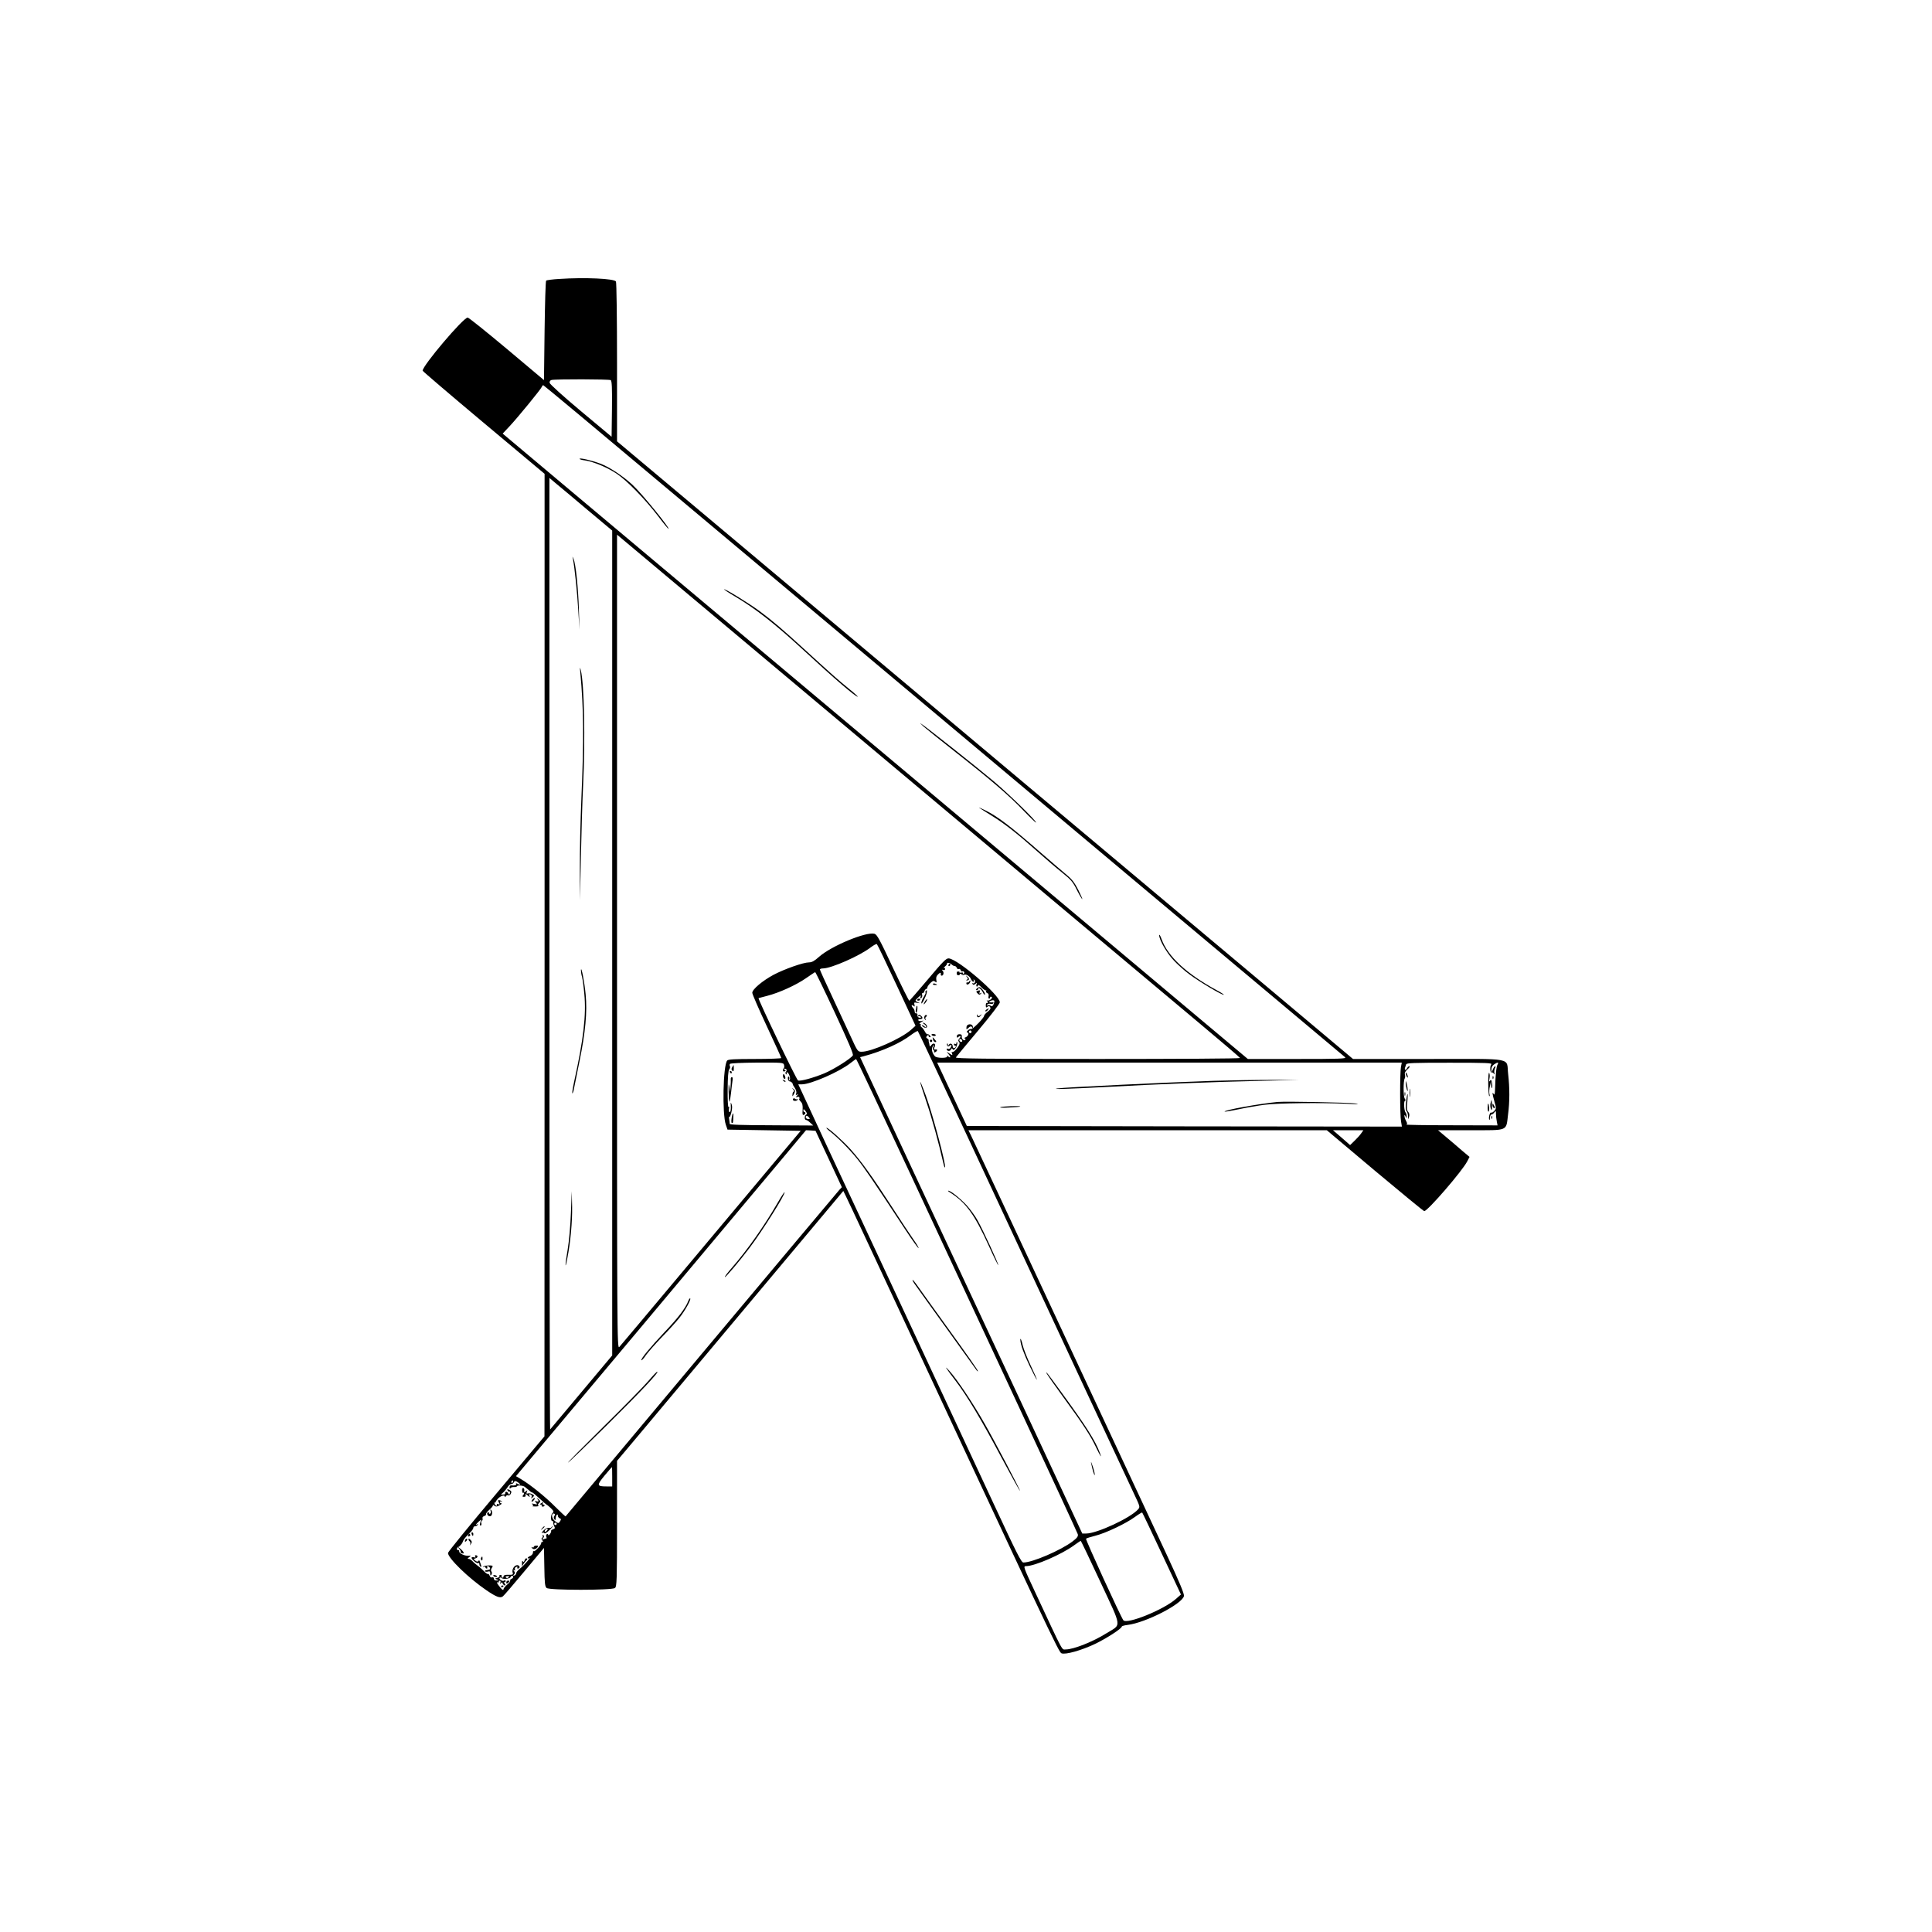
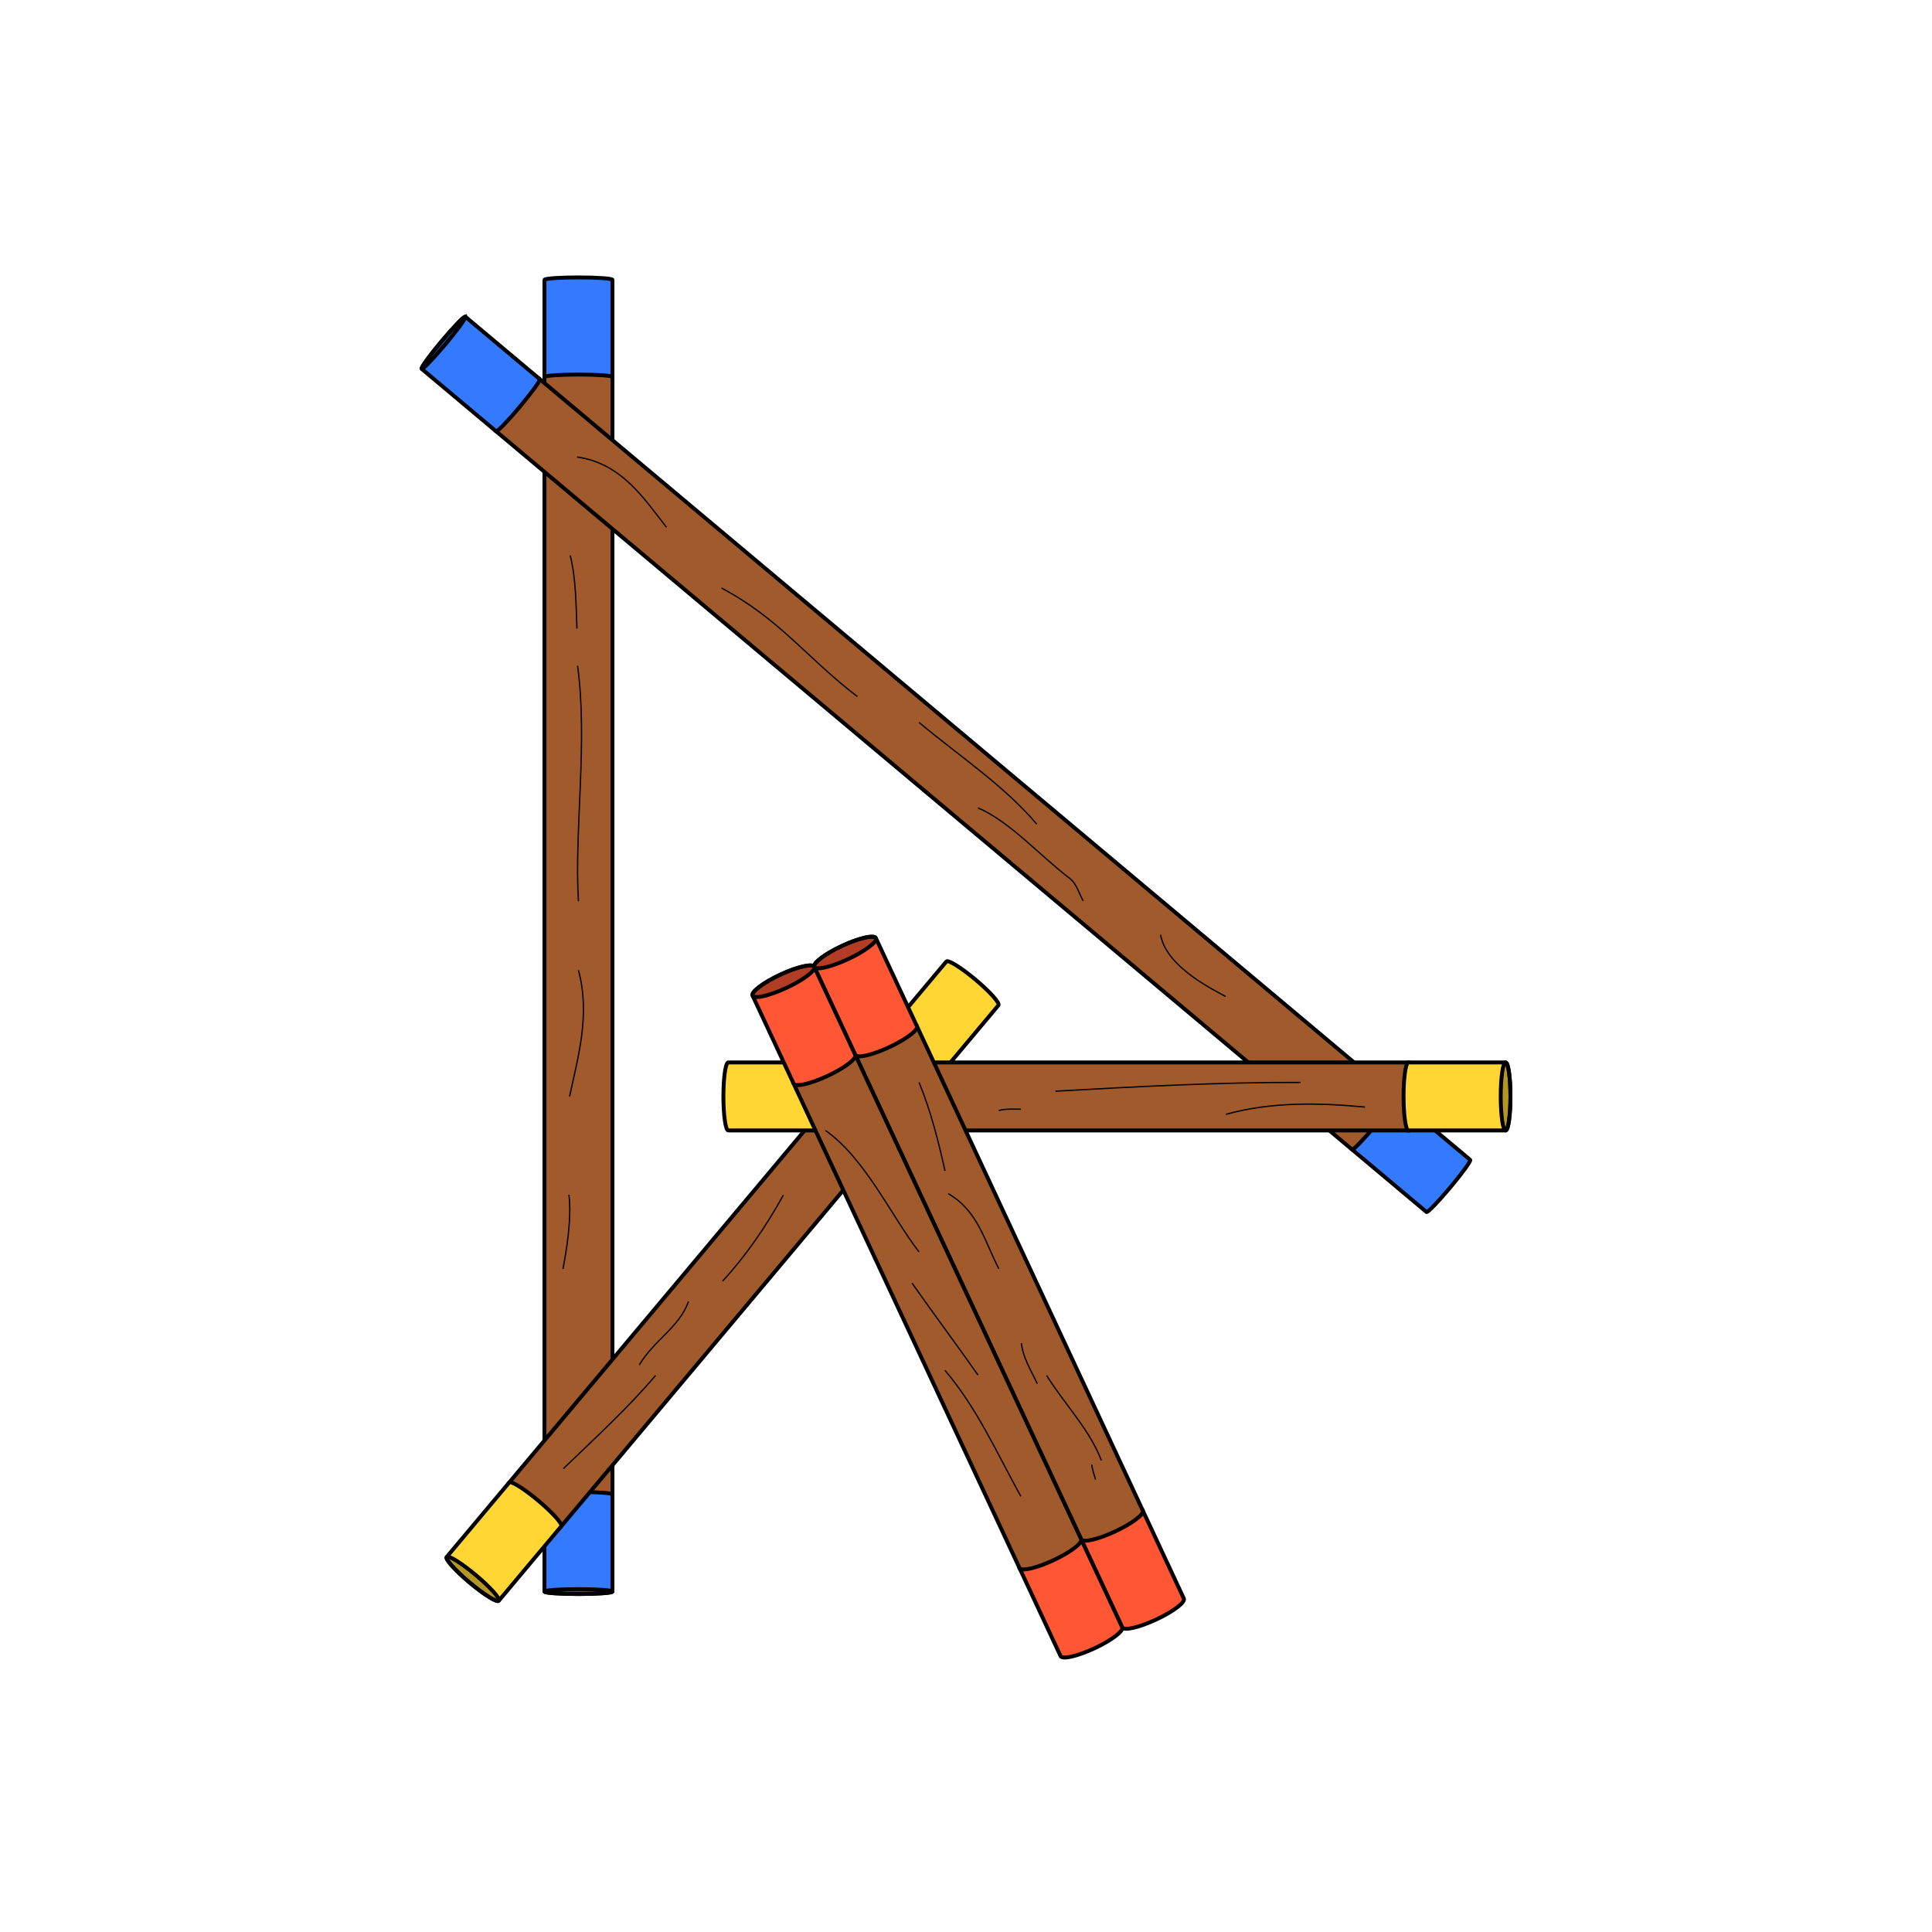
- <svg xmlns="http://www.w3.org/2000/svg" version="1.0" fill="none" width="64" height="64" viewBox="0 0 1600 1600" preserveAspectRatio="xMidYMid meet">
-   <g transform="translate(0,1600) scale(0.1,-0.1)" fill="currentColor" stroke="none">
-     <path d="M4633 13690 c-57 -3 -106 -10 -110 -14 -5 -4 -10 -191 -13 -416 l-5 -408 -308 259 c-170 142 -315 259 -324 259 -36 0 -373 -397 -373 -440 0 -4 227 -198 505 -431 l505 -423 0 -3986 -1 -3985 -399 -475 c-220 -261 -400 -482 -400 -491 0 -43 171 -209 320 -310 81 -55 113 -67 135 -49 9 7 89 100 178 207 l162 194 3 -159 c2 -133 5 -162 19 -173 24 -20 542 -20 566 0 15 12 17 62 17 533 l0 520 123 146 c766 913 1750 2087 1751 2089 1 1 121 -253 266 -565 1456 -3123 1518 -3256 1541 -3264 33 -13 164 24 276 77 93 44 223 128 223 144 0 5 22 11 48 14 149 18 450 172 467 239 4 17 -37 115 -143 343 -82 176 -477 1022 -877 1880 -400 858 -736 1577 -746 1597 l-19 38 1484 0 1484 0 398 -335 c220 -184 403 -335 409 -335 28 0 314 331 356 412 l19 37 -63 53 c-34 30 -93 80 -130 111 l-68 57 270 0 c317 0 293 -10 310 130 14 106 14 219 1 334 -17 142 67 126 -658 126 l-627 0 -730 613 c-401 337 -1292 1084 -1980 1661 -687 577 -1730 1452 -2317 1945 l-1068 896 0 655 c0 360 -4 661 -9 669 -15 24 -257 35 -468 21z m425 -838 c9 -7 12 -61 10 -239 l-3 -230 -255 213 c-146 122 -256 222 -258 233 -2 12 4 21 15 24 32 8 478 7 491 -1z m497 -923 c578 -484 1574 -1321 2215 -1858 1741 -1461 2047 -1718 2730 -2290 344 -288 632 -530 640 -537 12 -12 -49 -14 -396 -14 l-410 0 -385 323 c-211 177 -802 674 -1314 1103 -511 429 -1468 1232 -2125 1783 -657 552 -1454 1220 -1771 1486 l-576 484 59 63 c68 73 257 304 265 324 3 8 8 14 12 14 4 0 479 -396 1056 -881z m-687 -154 l202 -169 0 -3416 0 -3415 -254 -303 c-140 -167 -257 -306 -260 -310 -3 -3 -6 1769 -6 3937 l0 3943 58 -49 c32 -26 149 -124 260 -218z m1284 -1077 c2166 -1818 3455 -2899 3775 -3167 188 -157 342 -289 343 -293 0 -5 -531 -8 -1181 -8 -941 0 -1179 3 -1173 13 4 6 88 107 186 224 100 119 178 221 178 232 0 60 -346 358 -423 364 -21 2 -49 -27 -172 -173 -81 -96 -151 -176 -154 -178 -4 -1 -65 122 -136 273 -110 236 -132 276 -153 282 -72 18 -359 -102 -459 -191 -38 -34 -59 -46 -83 -46 -47 0 -203 -55 -294 -103 -91 -49 -176 -120 -176 -149 0 -11 54 -135 120 -276 66 -141 120 -260 120 -264 0 -4 -98 -8 -219 -8 -168 0 -221 -3 -229 -13 -34 -41 -42 -442 -11 -532 l14 -40 303 -5 303 -5 -218 -260 c-120 -143 -454 -541 -742 -885 -288 -344 -532 -634 -542 -645 -19 -19 -19 61 -19 3354 l0 3373 61 -51 c33 -28 475 -398 981 -823z m1274 -2858 l156 -335 -39 -35 c-82 -72 -325 -180 -406 -180 -34 0 -34 0 -95 133 -33 72 -104 224 -156 336 -53 112 -96 208 -96 212 0 5 12 9 26 9 68 0 306 105 396 175 24 18 46 30 50 26 5 -4 78 -157 164 -341z m456 172 c7 -7 17 -12 24 -12 6 0 15 -7 18 -16 3 -8 10 -12 16 -9 6 3 13 -1 16 -9 3 -9 10 -14 14 -11 5 3 11 1 14 -4 4 -5 1 -13 -5 -17 -7 -4 -9 -3 -5 4 4 7 -1 10 -13 7 -12 -2 -19 1 -17 8 1 7 1 9 -1 4 -3 -4 -8 -5 -12 -3 -4 3 -7 -3 -8 -13 -1 -10 5 -18 13 -18 8 0 14 5 14 10 0 5 6 4 13 -2 8 -6 16 -8 20 -5 12 12 48 -9 57 -32 5 -13 14 -24 20 -24 6 0 8 5 4 12 -4 7 -3 8 4 4 6 -4 9 -13 6 -21 -4 -8 -11 -12 -17 -8 -6 3 -7 1 -3 -6 6 -9 11 -9 24 1 13 11 15 10 9 -4 -3 -10 -2 -18 3 -18 6 0 10 5 10 11 0 7 13 -2 29 -19 16 -16 33 -27 37 -24 4 4 4 2 1 -4 -4 -7 0 -15 9 -18 10 -4 14 -14 11 -26 -3 -11 -1 -20 4 -20 5 0 9 5 9 11 0 5 5 7 12 3 13 -8 -17 -34 -35 -30 -7 2 -9 1 -4 -1 4 -3 7 -9 7 -14 0 -6 -4 -8 -8 -5 -4 2 -8 -6 -8 -19 0 -19 3 -22 14 -13 10 9 16 8 22 -3 7 -10 1 -21 -20 -37 -17 -13 -30 -28 -30 -34 0 -18 -94 -113 -108 -110 -7 2 -19 -4 -28 -13 -8 -8 -11 -15 -5 -15 20 0 11 -31 -11 -40 -13 -5 -17 -9 -10 -9 7 -1 10 -6 7 -11 -10 -16 -34 7 -30 28 2 12 -4 17 -19 17 -14 0 -22 -6 -22 -17 0 -12 4 -14 10 -8 18 18 29 10 13 -8 -12 -13 -14 -21 -6 -29 8 -8 8 -17 -1 -33 -17 -31 -47 -59 -56 -52 -4 4 -4 -1 0 -12 6 -18 5 -18 -21 -1 -28 18 -28 18 -10 -2 22 -25 22 -40 0 -22 -11 10 -14 10 -9 2 10 -18 -88 -18 -102 0 -25 29 -31 64 -16 83 14 18 14 18 5 -3 -8 -15 -8 -24 -1 -28 6 -4 8 -11 5 -16 -3 -5 1 -6 9 -3 16 6 23 25 9 23 -19 -3 -23 2 -13 20 14 27 -9 40 -27 16 -7 -11 -14 -14 -14 -7 -1 7 -3 17 -4 22 -1 6 -3 12 -4 15 0 3 -1 8 0 11 0 4 -5 10 -13 15 -10 6 -10 11 0 21 9 9 12 9 12 0 0 -7 5 -12 11 -12 8 0 8 5 -1 15 -7 8 -16 13 -20 10 -4 -2 -13 8 -21 23 -8 15 -20 31 -27 35 -7 5 -10 12 -7 18 4 5 0 9 -7 9 -7 1 -2 7 12 16 22 13 22 14 3 9 -12 -3 -24 -1 -28 5 -3 6 3 10 14 10 24 0 27 13 7 29 -11 9 -16 9 -22 0 -4 -7 -3 -9 4 -5 6 3 14 1 17 -5 5 -7 0 -10 -11 -7 -12 2 -18 11 -16 21 2 10 -3 16 -10 15 -7 -2 -13 5 -13 14 0 10 -6 23 -13 30 -17 17 -15 33 2 19 12 -10 13 -8 9 9 -5 19 -2 20 23 15 26 -5 26 -4 7 4 -28 13 -28 12 3 42 21 19 24 20 18 5 -5 -14 -4 -17 5 -12 7 5 11 17 8 27 -3 11 -1 17 3 14 5 -3 11 4 15 15 3 11 11 20 16 20 5 0 9 6 9 13 0 6 12 23 25 36 20 19 28 21 40 11 12 -10 13 -7 9 16 -3 19 1 32 16 46 18 17 24 16 21 -4 0 -5 3 -8 8 -8 15 0 20 27 8 40 -9 10 -9 12 4 7 9 -3 16 0 16 9 0 7 -5 11 -11 8 -6 -3 -2 2 9 11 11 9 19 20 18 25 -3 12 25 6 39 -8z m-968 -399 c112 -241 155 -342 149 -353 -16 -27 -158 -116 -236 -149 -93 -38 -198 -67 -218 -59 -13 5 -335 678 -327 682 2 1 34 9 72 19 98 25 239 89 321 146 39 27 73 50 76 50 3 1 77 -151 163 -336z m1321 93 c-7 -34 -18 -46 -31 -35 -7 6 -19 7 -25 3 -8 -5 -9 -3 -4 5 4 7 16 11 26 8 10 -3 22 -1 25 4 3 5 2 9 -3 8 -4 -1 -15 -1 -23 0 -12 1 -12 3 -2 9 18 12 40 11 37 -2z m-217 -1131 c811 -1741 1324 -2842 1374 -2947 50 -106 51 -108 32 -129 -64 -71 -340 -199 -429 -199 l-32 0 -488 1048 c-269 576 -683 1463 -921 1972 l-431 925 31 8 c153 41 304 109 391 176 28 21 53 35 56 32 4 -3 191 -402 417 -886z m26 874 c-3 -5 -10 -7 -15 -3 -5 3 -7 10 -3 15 3 5 10 7 15 3 5 -3 7 -10 3 -15z m-77 -75 c-9 -9 -28 6 -21 18 4 6 10 6 17 -1 6 -6 8 -13 4 -17z m-437 -1077 c239 -512 649 -1393 912 -1957 263 -564 481 -1035 484 -1046 4 -17 -5 -30 -43 -59 -96 -73 -334 -176 -408 -175 -17 0 -56 78 -242 478 -122 262 -524 1125 -893 1917 -370 792 -685 1468 -700 1503 l-29 62 30 0 c73 0 310 103 401 175 24 19 45 34 48 34 3 1 201 -419 440 -932z m-1037 884 c3 -11 2 -22 -1 -26 -13 -13 -10 -33 5 -28 12 5 12 7 1 14 -7 5 -8 9 -2 9 18 0 24 -12 13 -26 -7 -8 -6 -14 2 -20 8 -4 9 -3 5 4 -4 7 -4 12 1 12 15 0 34 -53 22 -64 -7 -8 -8 -6 -4 5 4 10 2 19 -3 23 -5 3 -8 -5 -7 -17 1 -12 7 -22 12 -22 12 0 28 -13 28 -23 0 -4 8 -19 18 -33 10 -16 15 -33 11 -44 -6 -14 -4 -16 7 -10 12 8 12 6 0 -8 -12 -15 -12 -17 3 -11 13 5 23 -8 14 -19 -2 -2 5 -11 14 -21 13 -13 17 -30 15 -66 -3 -37 -1 -47 10 -43 14 6 18 23 5 23 -5 0 -9 7 -9 16 0 12 5 10 18 -7 14 -19 15 -25 4 -31 -14 -9 -14 -43 1 -43 5 0 21 -10 34 -23 l25 -23 -346 2 c-254 1 -346 4 -346 12 0 7 -2 26 -5 42 -3 17 -3 23 0 15 3 -8 11 7 18 34 8 31 9 56 3 70 -8 20 -8 20 -7 -4 2 -41 -1 -60 -11 -60 -4 0 -6 12 -4 28 3 16 1 22 -4 15 -4 -6 -8 58 -7 143 1 105 5 158 13 168 7 8 10 20 6 26 -3 5 -4 14 0 19 3 6 101 10 224 11 210 1 219 0 224 -19z m5109 -18 c-9 -51 -9 -398 1 -451 l7 -42 -1802 2 -1801 3 -89 190 c-49 105 -105 223 -123 263 l-34 72 1924 0 1924 0 -7 -37z m748 22 c-13 -16 -10 -72 4 -67 5 2 13 -2 18 -10 7 -9 8 -8 4 5 -3 10 -1 27 4 38 6 10 7 19 2 19 -4 0 -13 -12 -19 -27 l-11 -28 -1 27 c-1 17 7 32 21 42 27 19 42 21 32 4 -12 -19 -19 -83 -23 -213 -1 -36 -4 -46 -11 -35 -14 22 -12 4 6 -62 16 -55 16 -60 -1 -78 -10 -11 -21 -17 -26 -14 -10 6 -23 -40 -16 -58 3 -7 6 -1 6 15 1 15 6 27 12 27 7 0 18 8 25 18 12 15 13 14 13 -13 0 -16 3 -45 7 -63 l6 -32 -383 1 c-211 0 -379 3 -372 6 8 3 8 11 -3 31 -8 15 -14 34 -13 42 0 10 3 8 9 -5 9 -20 9 -20 9 1 1 11 -3 24 -8 30 -13 13 -18 93 -6 97 7 3 6 8 -1 18 -13 16 -13 147 -1 167 5 7 5 21 2 32 -4 14 2 27 22 45 15 13 22 25 15 25 -7 0 -15 -7 -18 -15 -4 -8 -10 -15 -15 -15 -4 0 -6 7 -4 15 3 8 7 22 10 30 4 12 55 14 361 14 306 0 354 -2 344 -14z m-5650 -439 c9 -12 8 -15 -8 -13 -10 0 -19 7 -19 14 0 17 12 17 27 -1z m163 -344 l109 -234 -20 -21 c-27 -30 -2253 -2686 -2268 -2705 -1 -2 -40 34 -86 80 -83 84 -208 184 -284 229 l-41 24 1024 1220 c563 671 1103 1316 1201 1433 l177 212 40 -2 39 -3 109 -233z m4409 211 c-11 -16 -36 -43 -56 -62 l-35 -34 -71 62 -71 61 126 0 126 0 -19 -27z m-6202 -2843 l0 -80 -47 0 c-81 0 -83 9 -17 89 33 39 60 71 62 71 1 0 2 -36 2 -80z m-820 -40 c0 -5 -5 -10 -11 -10 -5 0 -7 5 -4 10 3 6 8 10 11 10 2 0 4 -4 4 -10z m56 -21 c4 -7 -1 -7 -16 1 -15 8 -20 8 -16 1 7 -10 -12 -16 -41 -12 -7 1 -13 -6 -13 -16 0 -11 3 -14 8 -7 4 6 17 10 30 9 12 -1 22 2 22 5 0 12 52 9 67 -4 8 -6 23 -19 34 -28 10 -10 22 -18 27 -18 4 0 31 -23 60 -50 29 -27 56 -50 60 -52 4 -1 19 -14 35 -29 23 -23 25 -28 13 -39 -17 -13 -17 -69 -1 -67 6 1 9 -4 7 -11 -1 -7 2 -21 8 -32 8 -15 6 -20 -10 -25 -11 -4 -18 -10 -16 -13 2 -4 -2 -16 -10 -27 -8 -10 -14 -13 -14 -6 0 7 -5 9 -11 6 -6 -4 -8 -13 -5 -21 3 -8 4 -14 2 -14 -3 0 -13 -3 -23 -7 -15 -6 -16 -5 -5 9 10 13 10 18 1 24 -7 4 -9 3 -5 -4 3 -6 2 -14 -4 -17 -8 -5 -7 -11 1 -21 8 -10 8 -14 0 -14 -6 0 -10 -4 -9 -8 4 -13 -51 -74 -61 -68 -5 3 -8 -2 -7 -12 0 -9 -9 -21 -21 -27 -13 -5 -23 -13 -23 -18 0 -4 6 -5 13 -1 21 14 -43 -60 -76 -86 -18 -14 -32 -31 -32 -39 0 -8 -7 -16 -15 -19 -12 -4 -13 -2 -3 9 10 10 10 16 0 28 -9 12 -9 13 0 7 9 -5 11 -2 7 7 -3 8 2 17 11 21 9 3 13 2 10 -4 -3 -6 -2 -10 3 -10 22 0 19 26 -3 28 -25 2 -49 -37 -39 -63 6 -16 -1 -18 -48 -17 -18 0 -28 -5 -28 -14 0 -8 -5 -12 -10 -9 -6 4 -8 10 -6 14 3 4 -1 8 -9 8 -8 0 -12 -4 -9 -9 4 -5 -4 -12 -17 -15 -22 -6 -22 -7 -3 -14 18 -7 17 -8 -3 -8 -15 -1 -23 5 -23 15 0 10 -6 14 -14 11 -9 -4 -17 2 -21 14 -4 10 -10 17 -14 14 -5 -2 -19 8 -33 23 -14 15 -38 36 -54 47 -15 11 -35 28 -43 38 -9 9 -22 17 -30 17 -11 0 -10 4 4 14 18 13 17 13 -6 12 -31 -3 -80 21 -76 37 1 6 -3 11 -10 10 -12 -3 -12 21 0 24 12 4 36 30 39 44 4 15 24 41 61 77 15 14 27 32 27 39 0 7 6 13 14 13 8 0 18 5 22 12 4 7 3 8 -4 4 -20 -12 -13 -1 15 25 14 13 22 17 18 9 -12 -20 -14 -50 -3 -44 5 4 7 12 4 20 -3 7 -1 16 5 20 6 3 8 12 5 19 -3 8 4 17 15 20 10 4 17 10 14 15 -3 4 10 22 29 38 19 17 32 34 28 38 -4 5 1 3 10 -4 14 -11 22 -11 45 2 15 8 22 15 16 16 -7 0 -13 5 -13 11 0 5 6 7 13 3 6 -4 8 -3 4 1 -4 5 -14 10 -22 11 -12 2 -13 -2 -4 -18 10 -18 9 -20 -5 -15 -10 4 -15 3 -11 -3 3 -6 2 -10 -3 -10 -6 0 -12 7 -16 15 -3 8 -2 14 2 12 4 -1 7 1 7 4 0 4 8 16 18 27 22 24 57 35 57 19 0 -8 4 -7 9 2 5 7 14 11 19 7 6 -4 16 2 22 13 8 17 6 22 -11 32 -17 9 -20 8 -16 -3 2 -7 9 -12 15 -11 7 2 9 -4 5 -13 -5 -15 -7 -15 -15 0 -5 9 -14 14 -19 11 -5 -4 -7 -10 -5 -14 3 -4 -5 -8 -17 -8 -22 -2 -22 -2 -2 15 11 9 28 29 38 45 9 15 24 27 33 27 8 0 17 7 20 15 5 11 11 12 24 5 11 -6 22 -15 26 -21z m5316 -577 l158 -337 -42 -37 c-101 -89 -406 -213 -435 -176 -21 27 -315 669 -309 675 3 4 38 15 78 25 87 22 253 101 328 156 30 22 57 38 59 36 3 -3 76 -156 163 -342z m-5031 314 c-6 -7 -6 -17 -1 -26 7 -11 10 -11 11 -2 3 27 4 31 12 38 4 4 7 0 7 -8 0 -9 7 -18 15 -22 13 -4 13 -9 3 -25 -11 -17 -14 -18 -34 -4 -25 16 -39 47 -29 63 4 6 11 8 16 4 7 -4 7 -10 0 -18z m19 -66 c0 -5 -4 -10 -10 -10 -5 0 -10 5 -10 10 0 6 5 10 10 10 6 0 10 -4 10 -10z m4503 -481 c182 -391 176 -347 52 -424 -113 -71 -275 -135 -339 -135 -35 0 -13 -41 -255 478 -96 206 -98 212 -74 212 72 0 293 96 396 171 29 21 54 38 57 38 3 0 76 -153 163 -340z m-4902 38 c-7 -7 -14 -8 -21 -1 -6 6 -2 10 12 11 16 2 18 -1 9 -10z m39 3 c0 -6 -7 -13 -15 -16 -8 -4 -13 -10 -10 -14 3 -5 -8 -20 -25 -33 -16 -14 -30 -31 -30 -37 0 -16 -16 -4 -42 32 -12 17 -17 28 -10 24 7 -4 12 -2 12 3 0 6 4 11 10 11 5 0 7 -8 4 -17 -4 -14 -3 -15 4 -5 7 11 10 11 15 -2 4 -9 12 -16 18 -16 8 0 7 5 -2 17 -8 9 -9 14 -3 10 6 -3 11 0 11 8 0 10 -4 11 -11 6 -7 -6 -18 -4 -29 4 -11 7 -14 16 -8 19 5 4 12 2 15 -2 8 -13 69 -7 74 7 5 14 22 15 22 1z" />
-     <path d="M4800 12200 c0 -4 20 -10 45 -13 68 -10 185 -58 262 -110 84 -56 231 -206 341 -349 45 -60 85 -108 88 -108 18 0 -222 295 -298 365 -79 73 -191 147 -265 175 -72 27 -173 51 -173 40z" />
-     <path d="M6086 11061 c172 -102 335 -230 569 -446 253 -234 429 -385 448 -385 5 0 -26 29 -70 64 -91 74 -153 129 -369 327 -185 169 -266 238 -372 317 -84 62 -278 182 -295 182 -6 0 34 -27 89 -59z" />
-     <path d="M7649 9983 c24 -21 144 -117 267 -214 300 -236 443 -359 563 -485 56 -58 101 -101 101 -96 0 17 -217 228 -347 339 -128 108 -566 456 -607 481 -11 8 -1 -3 23 -25z" />
-     <path d="M8110 9310 c8 -6 56 -36 107 -68 108 -67 212 -149 378 -297 66 -59 157 -137 203 -173 72 -58 88 -77 119 -140 20 -40 41 -75 45 -78 5 -3 -9 30 -31 74 -30 59 -53 90 -93 123 -29 24 -120 102 -203 174 -270 236 -375 316 -485 369 -30 14 -48 22 -40 16z" />
-     <path d="M9600 8254 c0 -37 61 -144 119 -206 31 -34 91 -88 134 -119 80 -60 274 -175 282 -167 2 2 -24 19 -58 37 -249 135 -406 280 -457 423 -11 29 -19 44 -20 32z" />
-     <path d="M4745 11370 c13 -65 36 -281 44 -425 l10 -160 -5 169 c-5 174 -26 377 -44 418 -11 23 -11 23 -5 -2z" />
-     <path d="M4806 10430 c28 -310 30 -546 9 -1035 -8 -187 -14 -455 -13 -595 l1 -255 8 365 c4 201 12 464 18 585 19 381 9 843 -19 955 -8 29 -9 26 -4 -20z" />
-     <path d="M4811 7965 c0 -11 3 -36 9 -55 5 -19 14 -83 19 -141 17 -174 -7 -377 -83 -721 -13 -60 -20 -106 -16 -103 4 3 10 17 12 32 3 16 24 118 46 228 51 248 66 413 52 561 -10 105 -37 241 -39 199z" />
-     <path d="M4728 5955 c-4 -106 -15 -231 -27 -304 -22 -125 -23 -181 -3 -74 27 137 42 307 40 429 l-3 129 -7 -180z" />
-     <path d="M7855 8010 c-3 -5 -1 -10 4 -10 6 0 11 5 11 10 0 6 -2 10 -4 10 -3 0 -8 -4 -11 -10z" />
-     <path d="M8008 7908 c10 -13 10 -17 0 -21 -9 -4 -9 -6 -1 -6 20 -2 24 16 5 30 -15 13 -16 12 -4 -3z" />
-     <path d="M8025 7870 c-4 -6 -10 -8 -14 -6 -4 3 -8 -1 -8 -8 0 -17 23 -10 31 10 6 16 0 19 -9 4z" />
-     <path d="M7726 7852 c-3 -4 4 -9 15 -9 23 -2 25 3 4 10 -8 4 -16 3 -19 -1z" />
-     <path d="M8090 7814 c-9 -10 -9 -14 -1 -14 6 0 11 4 11 10 0 18 27 -1 39 -27 6 -14 14 -23 17 -20 8 7 -24 54 -41 61 -7 2 -19 -2 -25 -10z" />
-     <path d="M7665 7790 c-3 -5 -3 -10 0 -10 4 0 -3 -15 -14 -34 -12 -18 -21 -42 -21 -52 0 -22 38 50 45 84 4 23 0 28 -10 12z" />
-     <path d="M8093 7793 c-10 -3 -9 -8 3 -20 12 -13 18 -13 27 -3 9 10 9 11 -2 5 -11 -6 -13 -4 -8 8 6 17 2 19 -20 10z" />
-     <path d="M7596 7722 c-3 -5 1 -9 9 -9 8 0 15 4 15 9 0 4 -4 8 -9 8 -6 0 -12 -4 -15 -8z" />
-     <path d="M7662 7710 c-18 -29 -15 -38 4 -12 9 13 14 25 12 27 -2 2 -9 -5 -16 -15z" />
-     <path d="M7589 7663 c0 -5 -2 -18 -5 -31 -2 -13 0 -21 5 -18 8 5 13 56 5 56 -2 0 -4 -3 -5 -7z" />
-     <path d="M8170 7640 c-8 -5 -12 -12 -9 -15 4 -3 12 1 19 10 14 17 11 19 -10 5z" />
-     <path d="M7656 7583 c-4 -9 -1 -21 5 -27 9 -8 10 -7 4 3 -4 7 -2 16 5 21 8 5 8 10 2 14 -5 3 -13 -2 -16 -11z" />
-     <path d="M8091 7593 c-2 -20 16 -24 30 -5 13 15 12 16 -3 4 -13 -10 -17 -10 -21 0 -4 9 -6 9 -6 1z" />
-     <path d="M7653 7519 c9 -5 17 -15 17 -21 0 -9 -3 -9 -12 0 -7 7 -16 12 -22 12 -5 0 -1 -6 10 -14 24 -18 43 -3 24 19 -7 8 -18 15 -24 15 -6 0 -3 -5 7 -11z" />
-     <path d="M8004 7493 c-2 -20 0 -20 13 -8 18 18 30 19 36 3 3 -7 5 -4 4 7 -1 31 -52 29 -53 -2z" />
-     <path d="M7715 7429 c7 -11 35 -12 35 -1 0 4 -9 8 -20 9 -11 1 -18 -2 -15 -8z" />
-     <path d="M7727 7390 c3 -11 12 -20 19 -20 11 0 10 5 -3 20 -10 11 -18 20 -19 20 -1 0 0 -9 3 -20z" />
-     <path d="M7700 7380 c0 -5 5 -10 10 -10 6 0 10 5 10 10 0 6 -4 10 -10 10 -5 0 -10 -4 -10 -10z" />
-     <path d="M7920 7359 c0 -5 -4 -7 -10 -4 -5 3 -10 1 -10 -4 0 -6 5 -11 11 -11 5 0 7 -4 4 -10 -9 -15 -25 -12 -25 4 0 21 -21 31 -31 15 -7 -12 -9 -12 -9 0 0 8 -3 12 -6 8 -3 -3 -3 -11 1 -17 5 -8 11 -8 21 1 16 13 18 2 5 -20 -5 -7 -14 -10 -20 -7 -6 4 -11 3 -11 -2 0 -18 28 -21 35 -4 5 12 8 13 14 4 6 -10 11 -9 21 4 14 16 24 54 15 54 -3 0 -5 -5 -5 -11z" />
-     <path d="M7671 6878 c48 -142 103 -341 144 -522 3 -15 8 -26 11 -24 12 13 -99 431 -158 593 -64 174 -62 144 3 -47z" />
-     <path d="M7864 6127 c136 -86 205 -181 327 -449 39 -87 74 -157 76 -155 5 6 -126 290 -171 370 -20 37 -62 94 -93 128 -54 57 -132 120 -150 118 -4 0 0 -6 11 -12z" />
-     <path d="M8450 4903 c1 -38 30 -117 77 -215 31 -65 58 -116 60 -114 2 1 -21 54 -51 117 -30 63 -59 138 -66 167 -10 45 -21 68 -20 45z" />
-     <path d="M8669 4624 c6 -12 68 -100 137 -195 161 -220 225 -318 270 -413 36 -76 53 -100 33 -49 -39 104 -115 223 -323 508 -113 155 -130 177 -117 149z" />
-     <path d="M9036 3885 c10 -54 27 -110 30 -100 2 6 -5 37 -16 70 -11 33 -17 47 -14 30z" />
-     <path d="M6870 6633 c66 -51 162 -148 227 -228 60 -75 119 -160 397 -583 59 -90 110 -161 113 -158 3 2 -15 33 -40 68 -25 35 -109 162 -187 283 -152 235 -245 365 -335 466 -63 70 -184 179 -200 179 -5 0 6 -12 25 -27z" />
-     <path d="M7588 5348 c20 -29 136 -190 257 -358 121 -168 228 -317 237 -330 9 -14 17 -20 17 -15 1 6 -108 161 -242 346 -133 184 -253 352 -267 372 -14 20 -28 37 -32 37 -5 0 9 -24 30 -52z" />
-     <path d="M7836 4671 c4 -8 38 -55 76 -104 97 -127 215 -324 384 -642 81 -151 149 -274 151 -271 4 4 -216 423 -290 551 -101 178 -231 372 -297 445 -17 19 -28 29 -24 21z" />
-     <path d="M6064 7162 c-8 -13 -8 -20 1 -29 9 -8 12 -4 12 18 0 16 -1 29 -1 29 -1 0 -6 -8 -12 -18z" />
-     <path d="M6045 7120 c3 -5 8 -10 11 -10 2 0 4 5 4 10 0 6 -5 10 -11 10 -5 0 -7 -4 -4 -10z" />
-     <path d="M6484 7090 c0 -11 6 -22 12 -24 7 -3 10 3 7 15 -7 26 -19 32 -19 9z" />
-     <path d="M6052 7063 c1 -10 0 -38 -2 -63 l-3 -45 -7 45 c-6 35 -7 25 -6 -41 1 -48 4 -85 7 -83 3 2 9 34 13 71 4 37 9 83 12 101 4 20 2 32 -5 32 -6 0 -10 -8 -9 -17z" />
-     <path d="M6487 7049 c7 -7 15 -10 18 -7 3 3 -2 9 -12 12 -14 6 -15 5 -6 -5z" />
-     <path d="M6569 6978 c7 -10 9 -18 4 -18 -5 0 -9 -10 -10 -21 -2 -24 0 -23 15 7 9 18 8 25 -6 35 -15 13 -16 12 -3 -3z" />
-     <path d="M6567 6897 c-6 -16 30 -20 39 -4 4 7 4 9 -1 5 -4 -4 -14 -3 -20 2 -9 7 -14 7 -18 -3z" />
-     <path d="M6065 6768 c-9 -32 -11 -68 -4 -68 10 0 10 0 12 48 2 33 -1 41 -8 20z" />
-     <path d="M10050 7049 c-346 -11 -1243 -54 -1295 -63 -53 -9 93 -4 420 13 422 23 839 40 1270 50 l310 8 -230 0 c-126 0 -340 -4 -475 -8z" />
-     <path d="M10580 6874 c-148 -14 -449 -68 -438 -80 3 -2 56 7 119 20 63 14 159 30 214 37 107 14 465 18 680 8 83 -5 110 -4 75 2 -61 9 -578 19 -650 13z" />
-     <path d="M8285 6831 c-11 -5 20 -6 70 -3 50 2 92 6 94 8 9 8 -145 2 -164 -5z" />
-     <path d="M12325 7030 c0 -54 4 -102 8 -107 5 -4 6 3 2 17 -3 14 -2 43 4 65 l9 40 2 -35 c1 -20 4 -27 7 -17 3 10 2 30 -2 45 -5 21 -8 23 -16 11 -7 -10 -8 -5 -4 18 4 18 3 39 -2 47 -5 9 -8 -25 -8 -84z" />
-     <path d="M11641 7115 c1 -19 18 -51 18 -35 0 8 -4 22 -9 30 -5 8 -9 11 -9 5z" />
-     <path d="M12361 7074 c0 -11 3 -14 6 -6 3 7 2 16 -1 19 -3 4 -6 -2 -5 -13z" />
-     <path d="M11642 7030 c0 -14 4 -36 8 -50 6 -20 8 -21 8 -5 0 11 -4 34 -8 50 -7 27 -8 27 -8 5z" />
-     <path d="M11673 6950 c0 -30 2 -43 4 -27 2 15 2 39 0 55 -2 15 -4 2 -4 -28z" />
-     <path d="M11632 6940 c0 -14 2 -19 5 -12 2 6 2 18 0 25 -3 6 -5 1 -5 -13z" />
-     <path d="M11645 6874 c-5 -44 -4 -69 4 -77 6 -6 11 -25 12 -41 1 -30 1 -30 8 -6 5 17 3 31 -7 42 -11 13 -13 32 -7 83 3 36 4 65 2 65 -3 0 -9 -30 -12 -66z" />
-     <path d="M12344 6864 c-4 -14 -2 -35 3 -47 8 -18 10 -13 9 25 -1 27 -2 48 -3 48 -2 0 -6 -12 -9 -26z" />
-     <path d="M12320 6824 c0 -19 4 -33 8 -30 8 5 4 66 -4 66 -2 0 -4 -16 -4 -36z" />
-     <path d="M12360 6848 c0 -9 5 -20 10 -23 13 -8 13 5 0 25 -8 13 -10 13 -10 -2z" />
-     <path d="M12351 6744 c0 -11 3 -14 6 -6 3 7 2 16 -1 19 -3 4 -6 -2 -5 -13z" />
-     <path d="M6440 6039 c-111 -192 -251 -391 -378 -537 -35 -40 -62 -75 -59 -78 5 -6 121 131 204 241 104 137 301 450 290 461 -2 3 -28 -36 -57 -87z" />
-     <path d="M5700 5226 c-22 -58 -84 -140 -195 -256 -116 -123 -202 -226 -193 -235 3 -3 20 16 38 43 19 26 77 92 130 147 54 55 118 126 144 158 48 60 101 155 92 164 -3 3 -10 -6 -16 -21z" />
-     <path d="M5370 4564 c-36 -42 -204 -214 -375 -382 -170 -168 -301 -300 -290 -294 11 6 155 145 321 309 288 285 436 443 417 443 -5 0 -38 -34 -73 -76z" />
-     <path d="M4324 3656 c0 -13 4 -22 9 -19 11 6 9 -11 -3 -23 -6 -6 -3 -10 9 -10 13 0 17 5 13 16 -4 11 0 10 17 -4 19 -17 21 -17 15 -3 -5 13 -2 16 9 11 10 -3 13 -12 9 -22 -5 -14 -4 -15 10 -2 14 14 14 16 -5 26 -12 7 -28 9 -36 6 -11 -4 -13 -1 -8 13 7 15 5 16 -9 4 -14 -11 -15 -10 -12 6 1 10 -2 20 -8 22 -7 2 -11 -6 -10 -21z" />
-     <path d="M4411 3583 c-7 -8 -11 -16 -8 -19 2 -2 10 2 17 11 17 20 9 27 -9 8z" />
-     <path d="M4448 3590 c17 -20 15 -30 -5 -23 -16 6 -16 5 -4 -11 13 -16 12 -17 -15 -11 -20 5 -25 4 -15 -3 10 -7 10 -11 1 -14 -7 -2 3 -4 23 -4 20 0 32 3 26 7 -7 4 -5 11 5 21 14 14 13 18 -7 34 -12 10 -16 12 -9 4z" />
-     <path d="M4480 3550 c-11 -7 -11 -10 -2 -10 7 0 11 -4 8 -8 -3 -5 1 -9 9 -9 8 0 15 4 15 9 0 4 -5 8 -11 8 -5 0 -7 5 -4 10 8 12 4 12 -15 0z" />
-     <path d="M4063 3488 c3 -10 2 -20 -3 -23 -6 -4 -10 -1 -10 5 0 6 -4 9 -10 5 -14 -9 0 -34 19 -32 18 1 23 39 7 54 -5 5 -7 1 -3 -9z" />
-     <path d="M4489 3343 c-13 -16 -12 -17 4 -4 9 7 17 15 17 17 0 8 -8 3 -21 -13z" />
-     <path d="M4566 3351 c-3 -5 -14 -7 -24 -4 -10 2 -27 -7 -42 -23 -14 -15 -19 -24 -11 -19 7 4 16 3 20 -2 3 -6 21 5 40 24 19 18 31 33 28 33 -3 0 -8 -4 -11 -9z m-36 -26 c-7 -9 -15 -13 -17 -11 -7 7 7 26 19 26 6 0 6 -6 -2 -15z" />
-     <path d="M3906 3295 c4 -8 8 -15 10 -15 2 0 4 7 4 15 0 8 -4 15 -10 15 -5 0 -7 -7 -4 -15z" />
-     <path d="M3877 3286 c-4 -10 -1 -13 8 -9 8 3 12 9 9 14 -7 12 -11 11 -17 -5z" />
-     <path d="M3857 3253 c-4 -3 -7 -11 -7 -17 0 -6 5 -5 12 2 6 6 9 14 7 17 -3 3 -9 2 -12 -2z" />
-     <path d="M3880 3253 c0 -7 4 -14 10 -18 5 -3 7 -13 4 -23 -5 -14 -4 -14 6 2 10 14 9 21 -4 34 -9 10 -16 12 -16 5z" />
-     <path d="M4420 3189 c0 -5 -5 -7 -12 -3 -7 4 -8 3 -4 -4 10 -16 31 -15 46 3 10 13 9 15 -9 15 -11 0 -21 -5 -21 -11z" />
-     <path d="M3803 3174 c9 -11 15 -23 12 -26 -3 -3 1 -8 10 -11 28 -11 15 17 -20 43 -19 14 -20 14 -2 -6z" />
-     <path d="M3936 3108 c5 -8 2 -9 -9 -5 -9 3 -19 3 -21 -2 -7 -11 43 -53 54 -46 6 4 10 -1 10 -9 0 -8 4 -18 10 -21 5 -3 8 1 5 9 -3 9 -7 24 -11 33 -3 12 -7 14 -12 6 -5 -8 -12 -8 -25 2 -18 13 -17 14 2 20 21 6 20 25 0 25 -6 0 -7 -5 -3 -12z" />
-     <path d="M3984 3099 c-3 -6 -2 -15 3 -20 5 -5 9 -1 9 11 0 23 -2 24 -12 9z" />
-     <path d="M4345 3079 c-5 -15 -9 -18 -15 -9 -5 7 -7 2 -7 -14 l0 -27 15 23 c9 13 20 26 25 29 5 4 5 9 -1 13 -6 3 -14 -3 -17 -15z" />
-     <path d="M4003 3027 c-3 -6 -1 -7 5 -3 7 4 12 2 12 -3 0 -6 5 -11 11 -11 5 0 7 5 4 10 -3 6 -2 10 4 10 12 0 25 -19 18 -26 -3 -3 -14 -6 -25 -7 -11 0 -18 -5 -15 -9 2 -5 13 -6 24 -3 15 5 19 1 19 -17 0 -18 2 -20 10 -8 5 8 5 19 0 25 -5 6 -5 17 0 25 6 8 10 17 10 20 0 10 -71 6 -77 -3z" />
-     <path d="M4086 2949 c3 -5 12 -9 21 -9 19 0 9 13 -12 16 -8 1 -13 -2 -9 -7z" />
-     <path d="M4193 2895 c0 -11 4 -12 14 -4 7 6 13 13 13 15 0 2 -6 4 -13 4 -8 0 -14 -7 -14 -15z" />
-     <path d="M4150 2859 c0 -5 5 -7 10 -4 6 3 10 8 10 11 0 2 -4 4 -10 4 -5 0 -10 -5 -10 -11z" />
+ <svg xmlns="http://www.w3.org/2000/svg" width="64" height="64" viewBox="0 0 16.933 16.933" version="1.1" id="svg26255">
+   <defs id="defs26252" />
+   <g id="layer1">
+     <g id="g2" transform="matrix(0.04258049,0,0,0.04258049,-31.90853,20.85684)">
+       <path id="rect10-7-04" style="fill:#337aff;fill-opacity:1;stroke:#000000;stroke-width:0.8;stroke-miterlimit:3.3" d="m 861.487,-432.282 a 7,0.5 0 0 0 -0.051,0.06 l -3.7e-4,20 14,1.4e-4 -3.2e-4,-20 a 7,0.5 0 0 0 -7,-0.5 7,0.5 0 0 0 -6.949,0.44 z" />
+       <path id="rect9-3-28-4-3" style="fill:#a05a2c;fill-opacity:1;stroke:#000000;stroke-width:0.8;stroke-miterlimit:3.3" d="m 861.487,-412.282 a 7,0.5 0 0 0 -0.051,0.06 l 3.7e-4,230 14,-1.2e-4 3.2e-4,-230 a 7,0.5 0 0 0 -7,-0.5 7,0.5 0 0 0 -6.949,0.44 z" />
+       <path id="rect10-7-0" style="fill:#337aff;fill-opacity:1;stroke:#000000;stroke-width:0.8;stroke-miterlimit:3.3" d="m 861.487,-182.282 a 7,0.5 0 0 0 -0.051,0.06 l -3.7e-4,20 a 7,0.5 0 0 0 7,0.5 7,0.5 0 0 0 7,-0.5 l -3.1e-4,-20 a 7,0.5 0 0 0 -7,-0.5 7,0.5 0 0 0 -6.949,0.44 z" />
+       <path id="rect101" style="fill:#337aff;fill-opacity:1;stroke:#000000;stroke-width:0.8;stroke-miterlimit:3.3" d="m 1036.667,-263.933 -8.999,10.724 15.321,12.856 a 0.5,7 40 0 0 4.882,-5.041 0.5,7 40 0 0 4.117,-5.684 z" />
+       <path id="rect100" style="fill:#a05a2c;fill-opacity:1;stroke:#000000;stroke-width:0.8;stroke-miterlimit:3.3" d="m 860.477,-411.774 -8.999,10.724 176.19,147.841 a 0.5,7 40 0 0 4.883,-5.04 0.5,7 40 0 0 4.117,-5.684 z" />
+       <path id="rect102" style="fill:#337aff;fill-opacity:1;stroke:#000000;stroke-width:0.8;stroke-miterlimit:3.3" d="m 845.077,-424.63 a 0.5,7 40 0 0 -4.804,5.041 0.5,7 40 0 0 -4.116,5.683 l 15.321,12.856 a 0.5,7 40 0 0 4.882,-5.04 0.5,7 40 0 0 4.117,-5.684 l -15.321,-12.856 a 0.5,7 40 0 0 -0.079,2.9e-4 z" />
+       <rect style="fill:#a05a2c;fill-opacity:1;stroke:#000000;stroke-width:0.8;stroke-miterlimit:3.3" id="rect106" width="14" height="120" x="535.635" y="690.507" transform="matrix(0.7660444,0.6427876,0.6427876,-0.7660444,0,0)" />
+       <path id="rect107" style="fill:#ffd633;fill-opacity:1;stroke:#000000;stroke-width:0.8;stroke-miterlimit:3.3" d="m 854.286,-184.719 a 7,1 40 0 0 -0.117,0.059 l -12.856,15.321 a 7,1 40 0 0 4.72,5.266 7,1 40 0 0 6.005,3.733 l 12.856,-15.321 a 7,1 40 0 0 -4.719,-5.265 7,1 40 0 0 -5.888,-3.793 z" />
+       <path id="rect108" style="fill:#ffd633;fill-opacity:1;stroke:#000000;stroke-width:0.8;stroke-miterlimit:3.3" d="m 944.276,-291.965 a 7,1 40 0 0 -0.116,0.059 l -12.856,15.321 10.725,8.999 12.856,-15.321 a 7,1 40 0 0 -4.719,-5.265 7,1 40 0 0 -5.889,-3.793 z" />
+       <rect style="fill:#a05a2c;fill-opacity:1;stroke:#000000;stroke-width:0.8;stroke-miterlimit:3.3" id="rect9-3-4-0-9" width="14" height="120" x="-271.135" y="-1039.271" transform="rotate(90)" />
+       <path id="rect10-7-6" style="fill:#ffd633;fill-opacity:1;stroke:#000000;stroke-width:0.8;stroke-miterlimit:3.3" d="m 1039.15,-271.084 a 1,7 0 0 0 -0.879,6.949 1,7 0 0 0 0.999,7 l 2e-4,4.7e-4 a 1,7 0 0 0 5e-4,-2.2e-4 l 20,3.7e-4 a 1,7 0 0 0 1,-7 1,7 0 0 0 -1,-7 l -19.997,-6e-5 a 1,7 0 0 0 0,-3.1e-4 1,7 0 0 0 -0.12,0.051 z" />
+       <path id="rect10-7-2" style="fill:#ffd633;fill-opacity:1;stroke:#000000;stroke-width:0.8;stroke-miterlimit:3.3" d="m 899.15,-271.084 a 1,7 0 0 0 -0.879,6.949 1,7 0 0 0 1,7 l 20,-10e-5 3.5e-4,-14 -20,-1.5e-4 a 1,7 0 0 0 -0.12,0.051 z" />
+       <path id="rect10-6-93-1-9" style="fill:#ff5733;fill-opacity:1;stroke:#000000;stroke-width:0.8;stroke-miterlimit:3.3" d="m 971.906,-172.987 8.453,18.126 a 1.5,7 65 0 0 6.978,-1.599 1.5,7 65 0 0 5.71,-4.318 l -8.453,-18.126 z" />
+       <path id="rect9-3-28-4" style="fill:#a05a2c;fill-opacity:1;stroke:#000000;stroke-width:0.8;stroke-miterlimit:3.3" d="m 925.418,-272.681 46.488,99.694 a 1.5,7 65 0 0 6.978,-1.599 1.5,7 65 0 0 5.71,-4.318 l -46.488,-99.694 z" />
+       <path id="rect10-6-93-03" style="fill:#ff5733;fill-opacity:1;stroke:#000000;stroke-width:0.8;stroke-miterlimit:3.3" d="m 922.676,-295.125 a 1.5,7 65 0 0 -5.71,4.318 l 8.452,18.126 a 1.5,7 65 0 0 6.978,-1.599 1.5,7 65 0 0 5.71,-4.318 l -8.452,-18.126 a 1.5,7 65 0 0 -6.978,1.599 z" />
+       <path id="rect10-6-93-0-1" style="fill:#ff5733;fill-opacity:1;stroke:#000000;stroke-width:0.8;stroke-miterlimit:3.3" d="m 959.217,-167.07 8.453,18.126 a 1.5,7 65 0 0 6.978,-1.599 1.5,7 65 0 0 5.71,-4.318 l -8.453,-18.126 z" />
+       <ellipse style="fill:#000000;fill-opacity:0.3;stroke:#000000;stroke-width:0.8;stroke-miterlimit:3.3;stroke-dasharray:none;stroke-opacity:1" id="path99-5-6" cx="960.954" cy="123.966" rx="7" ry="1.5" transform="rotate(-25)" />
+       <path id="rect9-3-4-0" style="fill:#a05a2c;fill-opacity:1;stroke:#000000;stroke-width:0.8;stroke-miterlimit:3.3" d="m 912.73,-266.764 46.488,99.694 4.6e-4,-2.2e-4 a 1.5,7 65 0 0 6.978,-1.599 1.5,7 65 0 0 5.71,-4.318 l -46.488,-99.694 z" />
+       <path id="rect10-6-8-3" style="fill:#ff5733;fill-opacity:1;stroke:#000000;stroke-width:0.8;stroke-miterlimit:3.3" d="m 909.988,-289.208 a 1.5,7 65 0 0 -5.71,4.318 l 8.452,18.126 a 1.5,7 65 0 0 6.978,-1.599 1.5,7 65 0 0 5.71,-4.318 l -8.452,-18.126 a 1.5,7 65 0 0 -6.978,1.599 z" />
+       <ellipse style="fill:#000000;fill-opacity:0.3;stroke:#000000;stroke-width:0.8;stroke-miterlimit:3.3;stroke-dasharray:none;stroke-opacity:1" id="path99-9" cx="946.953" cy="123.966" rx="7" ry="1.5" transform="rotate(-25)" />
+       <ellipse style="fill:#000000;fill-opacity:0.3;stroke:#000000;stroke-width:0.8;stroke-miterlimit:3.3;stroke-dasharray:none;stroke-opacity:1" id="path109-7" cx="868.436" cy="-162.222" rx="7" ry="0.5" />
+       <ellipse style="fill:#000000;fill-opacity:0.3;stroke:#000000;stroke-width:0.8;stroke-miterlimit:3.3;stroke-dasharray:none;stroke-opacity:1" id="path109-82-0" cx="-861.541" cy="374.48" rx="7" ry="0.5" transform="matrix(-0.6427876,0.7660444,0.7660444,0.6427876,0,0)" />
+       <ellipse style="fill:#000000;fill-opacity:0.3;stroke:#000000;stroke-width:0.8;stroke-miterlimit:3.3;stroke-dasharray:none;stroke-opacity:1" id="path109-76-2" cx="542.635" cy="670.507" rx="7" ry="1" transform="matrix(0.7660444,0.6427876,0.6427876,-0.7660444,0,0)" />
+       <ellipse style="fill:#000000;fill-opacity:0.3;stroke:#000000;stroke-width:0.8;stroke-miterlimit:3.3;stroke-dasharray:none;stroke-opacity:1" id="path109-1" cx="-264.134" cy="-1059.271" rx="7" ry="1" transform="rotate(90)" />
+       <path style="fill:none;stroke:#000000;stroke-width:0.265px;stroke-linecap:butt;stroke-linejoin:miter;stroke-opacity:1" d="m 868.138,-395.75 c 9.222,1.259 13.994,8.822 18.405,14.451" id="path111" />
+       <path style="fill:none;stroke:#000000;stroke-width:0.265px;stroke-linecap:butt;stroke-linejoin:miter;stroke-opacity:1" d="m 897.871,-368.785 c 12.019,6.367 17.678,14.5 27.978,22.341" id="path112" />
+       <path style="fill:none;stroke:#000000;stroke-width:0.265px;stroke-linecap:butt;stroke-linejoin:miter;stroke-opacity:1" d="m 938.537,-341.118 c 8.287,6.924 17.577,13.041 24.232,20.934" id="path113" />
+       <path style="fill:none;stroke:#000000;stroke-width:0.265px;stroke-linecap:butt;stroke-linejoin:miter;stroke-opacity:1" d="m 969.738,-308.874 c 1.305,1.137 1.733,2.996 2.599,4.494" id="path114" />
+       <path style="fill:none;stroke:#000000;stroke-width:0.265px;stroke-linecap:butt;stroke-linejoin:miter;stroke-opacity:1" d="m 988.254,-297.422 c 1.206,6.985 11.936,11.806 13.395,12.72" id="path115" />
+       <path style="fill:none;stroke:#000000;stroke-width:0.265px;stroke-linecap:butt;stroke-linejoin:miter;stroke-opacity:1" d="m 966.622,-265.219 c 16.807,-0.952 33.73,-1.85 50.462,-1.803" id="path116" />
+       <path style="fill:none;stroke:#000000;stroke-width:0.265px;stroke-linecap:butt;stroke-linejoin:miter;stroke-opacity:1" d="m 1001.719,-260.459 c 9.45,-2.621 19.167,-2.375 28.598,-1.492" id="path117" />
+       <path style="fill:none;stroke:#000000;stroke-width:0.265px;stroke-linecap:butt;stroke-linejoin:miter;stroke-opacity:1" d="m 954.949,-261.225 c 1.343,-0.446 3.772,-0.264 4.539,-0.288" id="path118" />
+       <path style="fill:none;stroke:#000000;stroke-width:0.265px;stroke-linecap:butt;stroke-linejoin:miter;stroke-opacity:1" d="m 910.621,-243.845 c -3.63,6.567 -7.813,12.648 -12.523,17.723" id="path119" />
+       <path style="fill:none;stroke:#000000;stroke-width:0.265px;stroke-linecap:butt;stroke-linejoin:miter;stroke-opacity:1" d="m 880.949,-208.865 c 3.113,-5.184 8.141,-7.636 10.154,-13.07" id="path120" />
+       <path style="fill:none;stroke:#000000;stroke-width:0.265px;stroke-linecap:butt;stroke-linejoin:miter;stroke-opacity:1" d="m 865.333,-187.518 c 6.555,-6.325 13.533,-12.731 18.977,-19.195" id="path121" />
+       <path style="fill:none;stroke:#000000;stroke-width:0.265px;stroke-linecap:butt;stroke-linejoin:miter;stroke-opacity:1" d="m 919.271,-257.135 c 8.167,5.709 13.634,17.735 19.267,25.003" id="path122" />
+       <path style="fill:none;stroke:#000000;stroke-width:0.265px;stroke-linecap:butt;stroke-linejoin:miter;stroke-opacity:1" d="m 937.098,-225.709 c 4.412,6.279 10.72,14.793 13.563,18.911" id="path123" />
+       <path style="fill:none;stroke:#000000;stroke-width:0.265px;stroke-linecap:butt;stroke-linejoin:miter;stroke-opacity:1" d="m 943.88,-207.747 c 6.601,7.712 10.898,17.438 15.612,25.925" id="path124" />
+       <path style="fill:none;stroke:#000000;stroke-width:0.265px;stroke-linecap:butt;stroke-linejoin:miter;stroke-opacity:1" d="m 938.537,-267.022 c 2.414,5.794 4.083,12.486 5.343,18.21" id="path125" />
+       <path style="fill:none;stroke:#000000;stroke-width:0.265px;stroke-linecap:butt;stroke-linejoin:miter;stroke-opacity:1" d="m 944.536,-244.131 c 6.16,3.534 7.5,9.854 10.42,15.452" id="path126" />
+       <path style="fill:none;stroke:#000000;stroke-width:0.265px;stroke-linecap:butt;stroke-linejoin:miter;stroke-opacity:1" d="m 959.608,-213.345 c 0.326,3.084 2.118,5.817 3.262,8.339" id="path127" />
+       <path style="fill:none;stroke:#000000;stroke-width:0.265px;stroke-linecap:butt;stroke-linejoin:miter;stroke-opacity:1" d="m 866.734,-375.49 c 1.241,4.753 1.221,11.118 1.387,15.06" id="path128" />
+       <path style="fill:none;stroke:#000000;stroke-width:0.265px;stroke-linecap:butt;stroke-linejoin:miter;stroke-opacity:1" d="m 868.253,-352.777 c 2.143,15.63 -0.72,34.264 0.183,48.464" id="path129" />
+       <path style="fill:none;stroke:#000000;stroke-width:0.265px;stroke-linecap:butt;stroke-linejoin:miter;stroke-opacity:1" d="m 868.436,-290.109 c 2.48,9.151 -0.082,17.811 -1.83,25.974" id="path130" />
+       <path style="fill:none;stroke:#000000;stroke-width:0.265px;stroke-linecap:butt;stroke-linejoin:miter;stroke-opacity:1" d="m 866.477,-243.909 c 0.603,4.874 -0.537,11.721 -1.235,15.291" id="path131" />
+       <path style="fill:none;stroke:#000000;stroke-width:0.265px;stroke-linecap:butt;stroke-linejoin:miter;stroke-opacity:1" d="m 950.661,-323.54 c 6.733,2.927 12.53,9.681 19.076,14.666" id="path132" />
+       <path style="fill:none;stroke:#000000;stroke-width:0.265px;stroke-linecap:butt;stroke-linejoin:miter;stroke-opacity:1" d="m 974.09,-188.355 c 0.102,1.041 0.527,2.113 0.768,3.081" id="path133" />
+       <path style="fill:none;stroke:#000000;stroke-width:0.265px;stroke-linecap:butt;stroke-linejoin:miter;stroke-opacity:1" d="m 964.79,-206.723 c 3.651,5.857 8.888,11.192 11.283,17.509" id="path134" />
+     </g>
  </g>
</svg>
